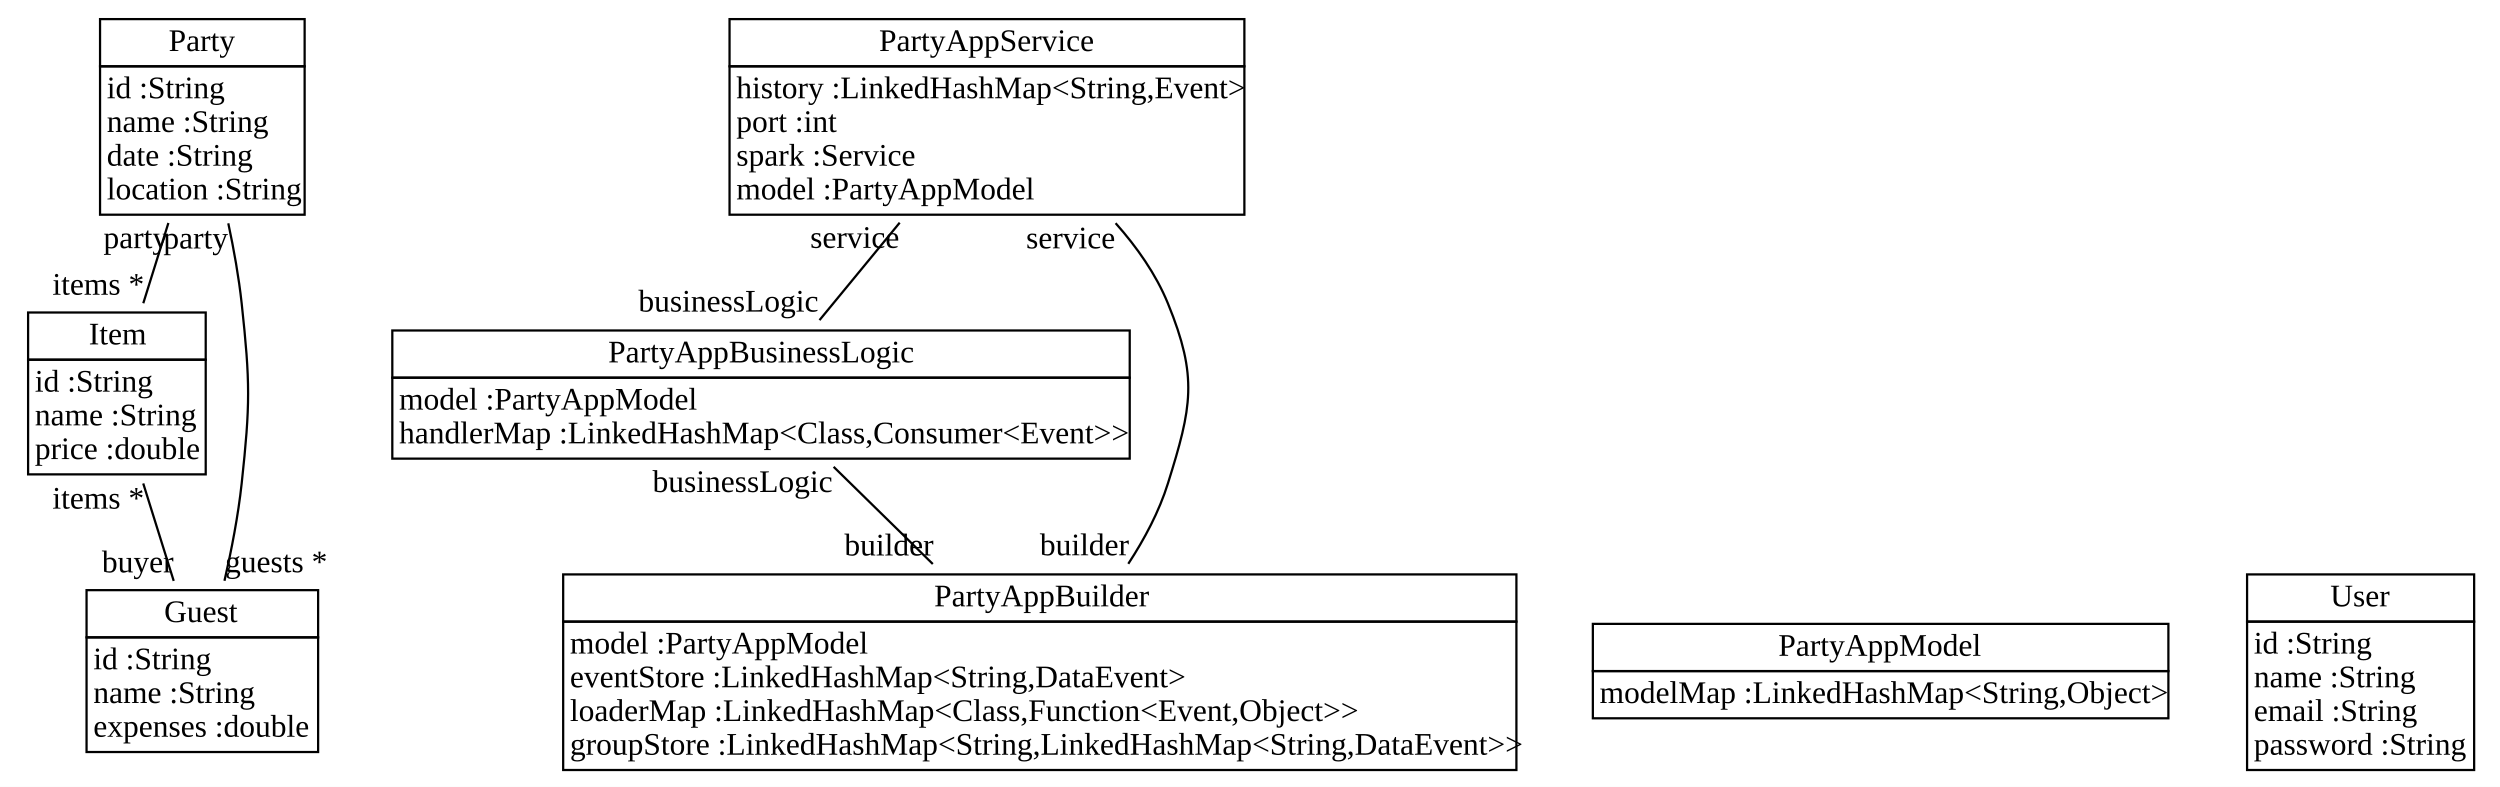
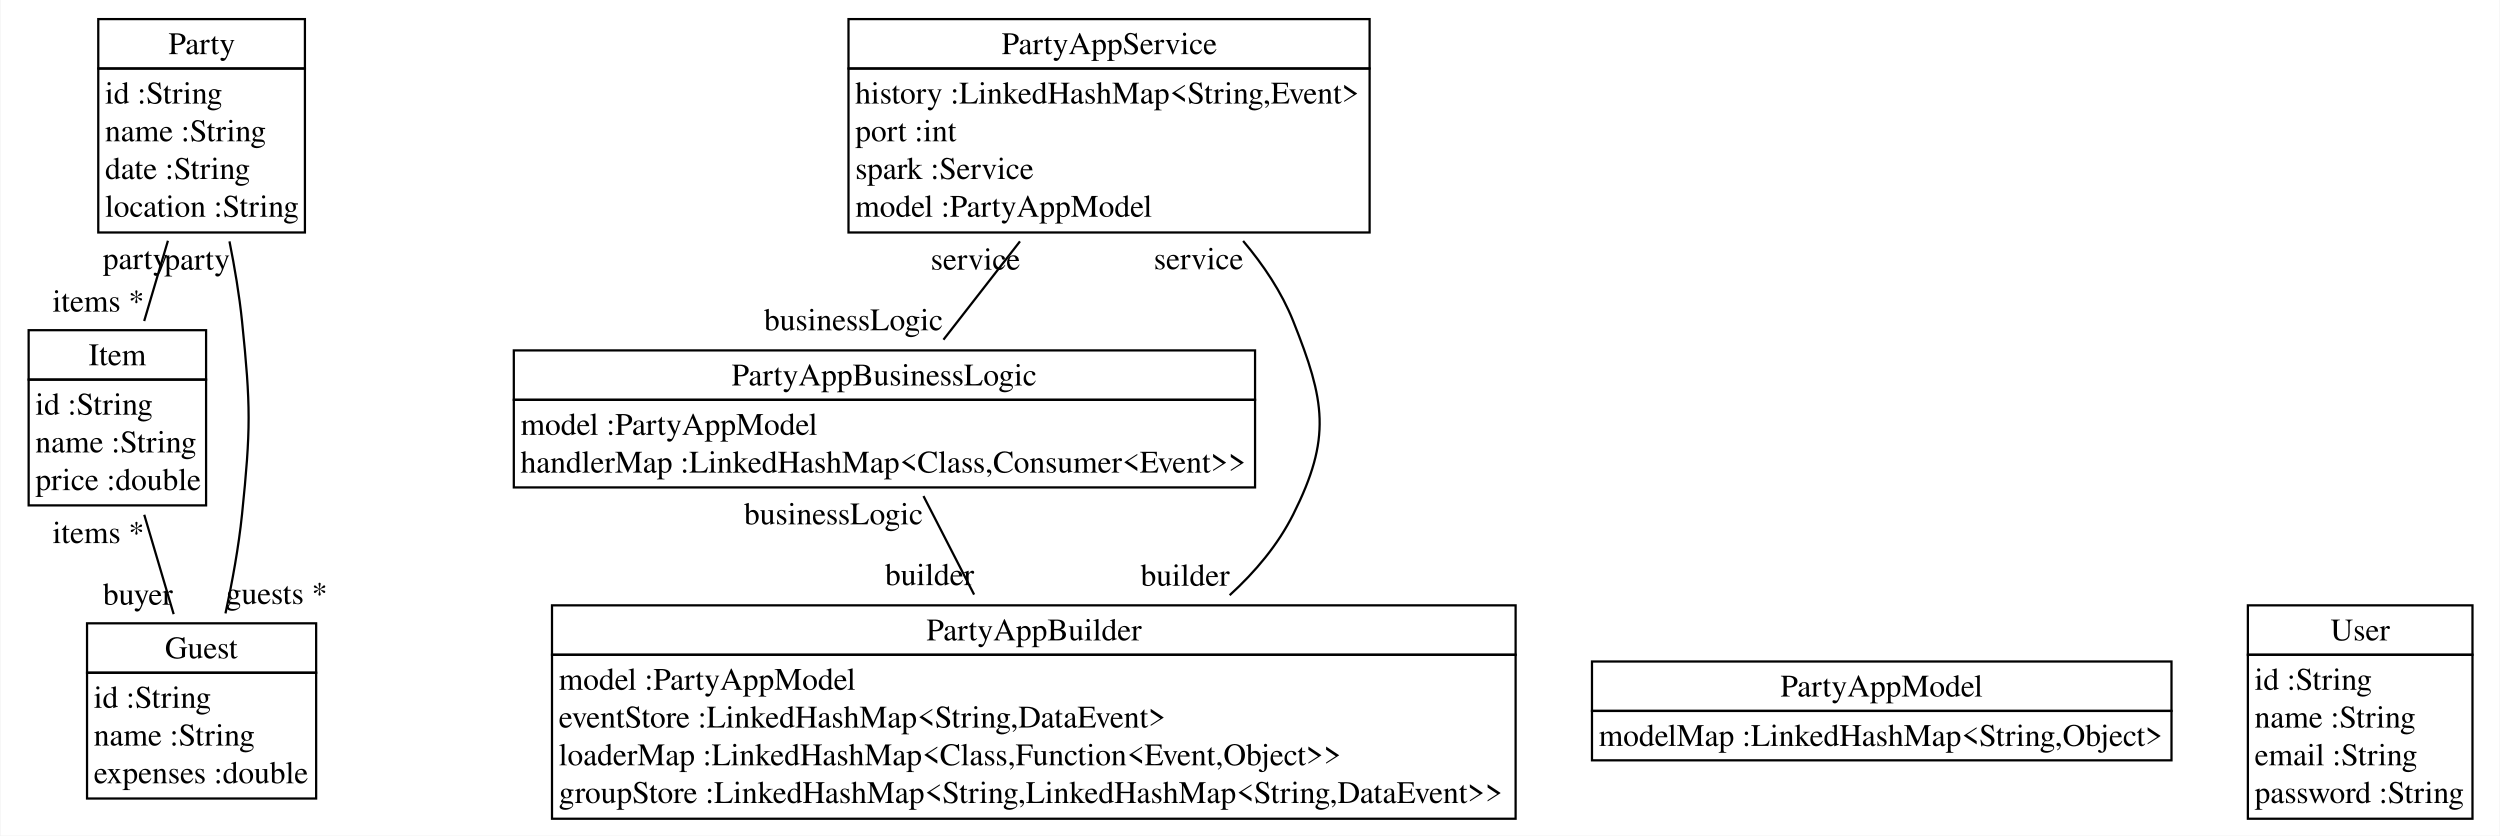
- <svg xmlns="http://www.w3.org/2000/svg" width="1112px" height="350px" viewBox="0.00 0.00 1112.00 350.00">
-   <g id="graph0" class="graph" transform="scale(1.0 1.0) rotate(0) translate(4 346)">
-     <polygon fill="white" stroke="none" points="-4,4 -4,-346 1108,-346 1108,4 -4,4" />
+ <svg xmlns="http://www.w3.org/2000/svg" width="1113px" height="372px" viewBox="0.00 0.00 1112.50 372.00">
+   <g id="graph0" class="graph" transform="scale(1.0 1.0) rotate(0) translate(4 368)">
+     <polygon fill="white" stroke="transparent" points="-4,4 -4,-368 1108.5,-368 1108.5,4 -4,4" />
    <g id="node1" class="node">
-       <polygon fill="none" stroke="black" points="34.5,-62.5 34.5,-83.5 137.5,-83.5 137.5,-62.5 34.5,-62.5" />
-       <text text-anchor="start" x="69" y="-69.3" font-family="Times New Roman,serif" font-size="14.00">Guest</text>
-       <polygon fill="none" stroke="black" points="34.5,-11.5 34.5,-62.5 137.5,-62.5 137.5,-11.5 34.5,-11.5" />
-       <text text-anchor="start" x="37.5" y="-48.3" font-family="Times New Roman,serif" font-size="14.00">id :String</text>
-       <text text-anchor="start" x="37.5" y="-33.3" font-family="Times New Roman,serif" font-size="14.00">name :String</text>
-       <text text-anchor="start" x="37.5" y="-18.3" font-family="Times New Roman,serif" font-size="14.00">expenses :double</text>
+       <polygon fill="none" stroke="black" points="34.5,-68.5 34.5,-90.5 136.5,-90.5 136.5,-68.5 34.5,-68.5" />
+       <text text-anchor="start" x="69.17" y="-74.9" font-family="Times,serif" font-size="14.00">Guest</text>
+       <polygon fill="none" stroke="black" points="34.5,-12.5 34.5,-68.5 136.5,-68.5 136.5,-12.5 34.5,-12.5" />
+       <text text-anchor="start" x="37.5" y="-52.9" font-family="Times,serif" font-size="14.00">id :String</text>
+       <text text-anchor="start" x="37.5" y="-36.1" font-family="Times,serif" font-size="14.00">name :String</text>
+       <text text-anchor="start" x="37.5" y="-19.3" font-family="Times,serif" font-size="14.00">expenses :double</text>
    </g>
    <g id="node2" class="node">
-       <polygon fill="none" stroke="black" points="8.5,-186 8.5,-207 87.5,-207 87.5,-186 8.5,-186" />
-       <text text-anchor="start" x="35.5" y="-192.8" font-family="Times New Roman,serif" font-size="14.00">Item</text>
-       <polygon fill="none" stroke="black" points="8.5,-135 8.5,-186 87.5,-186 87.5,-135 8.5,-135" />
-       <text text-anchor="start" x="11.5" y="-171.8" font-family="Times New Roman,serif" font-size="14.00">id :String</text>
-       <text text-anchor="start" x="11.5" y="-156.8" font-family="Times New Roman,serif" font-size="14.00">name :String</text>
-       <text text-anchor="start" x="11.5" y="-141.8" font-family="Times New Roman,serif" font-size="14.00">price :double</text>
+       <polygon fill="none" stroke="black" points="8.5,-199 8.5,-221 87.5,-221 87.5,-199 8.5,-199" />
+       <text text-anchor="start" x="35.17" y="-205.4" font-family="Times,serif" font-size="14.00">Item</text>
+       <polygon fill="none" stroke="black" points="8.5,-143 8.5,-199 87.5,-199 87.5,-143 8.5,-143" />
+       <text text-anchor="start" x="11.5" y="-183.4" font-family="Times,serif" font-size="14.00">id :String</text>
+       <text text-anchor="start" x="11.5" y="-166.6" font-family="Times,serif" font-size="14.00">name :String</text>
+       <text text-anchor="start" x="11.5" y="-149.8" font-family="Times,serif" font-size="14.00">price :double</text>
    </g>
    <g id="edge4" class="edge">
-       <path fill="none" stroke="black" d="M73.267,-87.612C68.928,-101.486 64.047,-117.093 59.71,-130.961" />
-       <text text-anchor="middle" x="39.71" y="-119.761" font-family="Times New Roman,serif" font-size="14.00">items *</text>
-       <text text-anchor="middle" x="57.267" y="-91.412" font-family="Times New Roman,serif" font-size="14.00">buyer</text>
+       <path fill="none" stroke="black" d="M73.06,-94.58C68.86,-108.78 64.17,-124.62 59.97,-138.83" />
+       <text text-anchor="middle" x="39.56" y="-126.23" font-family="Times,serif" font-size="14.00">items *</text>
+       <text text-anchor="middle" x="57.12" y="-98.78" font-family="Times,serif" font-size="14.00">buyer</text>
    </g>
    <g id="node3" class="node">
-       <polygon fill="none" stroke="black" points="40.5,-316.5 40.5,-337.5 131.5,-337.5 131.5,-316.5 40.5,-316.5" />
-       <text text-anchor="start" x="71" y="-323.3" font-family="Times New Roman,serif" font-size="14.00">Party</text>
-       <polygon fill="none" stroke="black" points="40.5,-250.5 40.5,-316.5 131.5,-316.5 131.5,-250.5 40.5,-250.5" />
-       <text text-anchor="start" x="43.5" y="-302.3" font-family="Times New Roman,serif" font-size="14.00">id :String</text>
-       <text text-anchor="start" x="43.5" y="-287.3" font-family="Times New Roman,serif" font-size="14.00">name :String</text>
-       <text text-anchor="start" x="43.5" y="-272.3" font-family="Times New Roman,serif" font-size="14.00">date :String</text>
-       <text text-anchor="start" x="43.5" y="-257.3" font-family="Times New Roman,serif" font-size="14.00">location :String</text>
+       <polygon fill="none" stroke="black" points="39.5,-337.5 39.5,-359.5 131.5,-359.5 131.5,-337.5 39.5,-337.5" />
+       <text text-anchor="start" x="70.73" y="-343.9" font-family="Times,serif" font-size="14.00">Party</text>
+       <polygon fill="none" stroke="black" points="39.5,-264.5 39.5,-337.5 131.5,-337.5 131.5,-264.5 39.5,-264.5" />
+       <text text-anchor="start" x="42.5" y="-321.9" font-family="Times,serif" font-size="14.00">id :String</text>
+       <text text-anchor="start" x="42.5" y="-305.1" font-family="Times,serif" font-size="14.00">name :String</text>
+       <text text-anchor="start" x="42.5" y="-288.3" font-family="Times,serif" font-size="14.00">date :String</text>
+       <text text-anchor="start" x="42.5" y="-271.5" font-family="Times,serif" font-size="14.00">location :String</text>
    </g>
    <g id="edge5" class="edge">
-       <path fill="none" stroke="black" d="M95.846,-87.663C98.961,-101.278 101.96,-116.716 103.5,-131 107.312,-166.351 107.312,-175.649 103.5,-211 102.243,-222.66 100.013,-235.09 97.543,-246.668" />
-       <text text-anchor="middle" x="83.043" y="-235.468" font-family="Times New Roman,serif" font-size="14.00">party</text>
-       <text text-anchor="middle" x="118.846" y="-91.463" font-family="Times New Roman,serif" font-size="14.00">guests *</text>
+       <path fill="none" stroke="black" d="M96.13,-94.91C99.14,-108.86 102.01,-124.5 103.5,-139 107.41,-177.02 107.41,-186.98 103.5,-225 102.31,-236.6 100.23,-248.93 97.91,-260.54" />
+       <text text-anchor="middle" x="83.53" y="-247.94" font-family="Times,serif" font-size="14.00">party</text>
+       <text text-anchor="middle" x="118.88" y="-99.11" font-family="Times,serif" font-size="14.00">guests *</text>
    </g>
    <g id="edge6" class="edge">
-       <path fill="none" stroke="black" d="M59.733,-211.112C63.291,-222.489 67.213,-235.031 70.902,-246.824" />
-       <text text-anchor="middle" x="56.402" y="-235.624" font-family="Times New Roman,serif" font-size="14.00">party</text>
-       <text text-anchor="middle" x="39.733" y="-214.912" font-family="Times New Roman,serif" font-size="14.00">items *</text>
+       <path fill="none" stroke="black" d="M59.94,-225.08C63.32,-236.49 67.01,-248.98 70.51,-260.82" />
+       <text text-anchor="middle" x="56.13" y="-248.22" font-family="Times,serif" font-size="14.00">party</text>
+       <text text-anchor="middle" x="39.53" y="-229.28" font-family="Times,serif" font-size="14.00">items *</text>
    </g>
    <g id="node4" class="node">
-       <polygon fill="none" stroke="black" points="246.5,-69.5 246.5,-90.5 670.5,-90.5 670.5,-69.5 246.5,-69.5" />
-       <text text-anchor="start" x="411.5" y="-76.3" font-family="Times New Roman,serif" font-size="14.00">PartyAppBuilder</text>
-       <polygon fill="none" stroke="black" points="246.5,-3.5 246.5,-69.5 670.5,-69.5 670.5,-3.5 246.5,-3.5" />
-       <text text-anchor="start" x="249.5" y="-55.3" font-family="Times New Roman,serif" font-size="14.00">model :PartyAppModel</text>
-       <text text-anchor="start" x="249.5" y="-40.3" font-family="Times New Roman,serif" font-size="14.00">eventStore :LinkedHashMap&lt;String,DataEvent&gt;</text>
-       <text text-anchor="start" x="249.5" y="-25.3" font-family="Times New Roman,serif" font-size="14.00">loaderMap :LinkedHashMap&lt;Class,Function&lt;Event,Object&gt;&gt;</text>
-       <text text-anchor="start" x="249.5" y="-10.3" font-family="Times New Roman,serif" font-size="14.00">groupStore :LinkedHashMap&lt;String,LinkedHashMap&lt;String,DataEvent&gt;&gt;</text>
+       <polygon fill="none" stroke="black" points="241.5,-76.5 241.5,-98.5 670.5,-98.5 670.5,-76.5 241.5,-76.5" />
+       <text text-anchor="start" x="408.18" y="-82.9" font-family="Times,serif" font-size="14.00">PartyAppBuilder</text>
+       <polygon fill="none" stroke="black" points="241.5,-3.5 241.5,-76.5 670.5,-76.5 670.5,-3.5 241.5,-3.5" />
+       <text text-anchor="start" x="244.5" y="-60.9" font-family="Times,serif" font-size="14.00">model :PartyAppModel</text>
+       <text text-anchor="start" x="244.5" y="-44.1" font-family="Times,serif" font-size="14.00">eventStore :LinkedHashMap&lt;String,DataEvent&gt;</text>
+       <text text-anchor="start" x="244.5" y="-27.3" font-family="Times,serif" font-size="14.00">loaderMap :LinkedHashMap&lt;Class,Function&lt;Event,Object&gt;&gt;</text>
+       <text text-anchor="start" x="244.5" y="-10.5" font-family="Times,serif" font-size="14.00">groupStore :LinkedHashMap&lt;String,LinkedHashMap&lt;String,DataEvent&gt;&gt;</text>
    </g>
    <g id="node5" class="node">
-       <polygon fill="none" stroke="black" points="170.5,-178 170.5,-199 498.5,-199 498.5,-178 170.5,-178" />
-       <text text-anchor="start" x="266.5" y="-184.8" font-family="Times New Roman,serif" font-size="14.00">PartyAppBusinessLogic</text>
-       <polygon fill="none" stroke="black" points="170.5,-142 170.5,-178 498.5,-178 498.5,-142 170.5,-142" />
-       <text text-anchor="start" x="173.5" y="-163.8" font-family="Times New Roman,serif" font-size="14.00">model :PartyAppModel</text>
-       <text text-anchor="start" x="173.5" y="-148.8" font-family="Times New Roman,serif" font-size="14.00">handlerMap :LinkedHashMap&lt;Class,Consumer&lt;Event&gt;&gt;</text>
+       <polygon fill="none" stroke="black" points="224.5,-190 224.5,-212 554.5,-212 554.5,-190 224.5,-190" />
+       <text text-anchor="start" x="321.46" y="-196.4" font-family="Times,serif" font-size="14.00">PartyAppBusinessLogic</text>
+       <polygon fill="none" stroke="black" points="224.5,-151 224.5,-190 554.5,-190 554.5,-151 224.5,-151" />
+       <text text-anchor="start" x="227.5" y="-174.4" font-family="Times,serif" font-size="14.00">model :PartyAppModel</text>
+       <text text-anchor="start" x="227.5" y="-157.6" font-family="Times,serif" font-size="14.00">handlerMap :LinkedHashMap&lt;Class,Consumer&lt;Event&gt;&gt;</text>
    </g>
    <g id="edge1" class="edge">
-       <path fill="none" stroke="black" d="M410.913,-95.128C396.161,-109.583 380.256,-125.167 366.796,-138.355" />
-       <text text-anchor="middle" x="326.296" y="-127.155" font-family="Times New Roman,serif" font-size="14.00">businessLogic</text>
-       <text text-anchor="middle" x="391.413" y="-98.928" font-family="Times New Roman,serif" font-size="14.00">builder</text>
+       <path fill="none" stroke="black" d="M429.42,-103.29C421.85,-118.02 413.77,-133.74 406.88,-147.16" />
+       <text text-anchor="middle" x="366.83" y="-134.56" font-family="Times,serif" font-size="14.00">businessLogic</text>
+       <text text-anchor="middle" x="409.59" y="-107.49" font-family="Times,serif" font-size="14.00">builder</text>
    </g>
    <g id="node7" class="node">
-       <polygon fill="none" stroke="black" points="320.5,-316.5 320.5,-337.5 549.5,-337.5 549.5,-316.5 320.5,-316.5" />
-       <text text-anchor="start" x="387" y="-323.3" font-family="Times New Roman,serif" font-size="14.00">PartyAppService</text>
-       <polygon fill="none" stroke="black" points="320.5,-250.5 320.5,-316.5 549.5,-316.5 549.5,-250.5 320.5,-250.5" />
-       <text text-anchor="start" x="323.5" y="-302.3" font-family="Times New Roman,serif" font-size="14.00">history :LinkedHashMap&lt;String,Event&gt;</text>
-       <text text-anchor="start" x="323.5" y="-287.3" font-family="Times New Roman,serif" font-size="14.00">port :int</text>
-       <text text-anchor="start" x="323.5" y="-272.3" font-family="Times New Roman,serif" font-size="14.00">spark :Service</text>
-       <text text-anchor="start" x="323.5" y="-257.3" font-family="Times New Roman,serif" font-size="14.00">model :PartyAppModel</text>
+       <polygon fill="none" stroke="black" points="373.5,-337.5 373.5,-359.5 605.5,-359.5 605.5,-337.5 373.5,-337.5" />
+       <text text-anchor="start" x="441.68" y="-343.9" font-family="Times,serif" font-size="14.00">PartyAppService</text>
+       <polygon fill="none" stroke="black" points="373.5,-264.5 373.5,-337.5 605.5,-337.5 605.5,-264.5 373.5,-264.5" />
+       <text text-anchor="start" x="376.5" y="-321.9" font-family="Times,serif" font-size="14.00">history :LinkedHashMap&lt;String,Event&gt;</text>
+       <text text-anchor="start" x="376.5" y="-305.1" font-family="Times,serif" font-size="14.00">port :int</text>
+       <text text-anchor="start" x="376.5" y="-288.3" font-family="Times,serif" font-size="14.00">spark :Service</text>
+       <text text-anchor="start" x="376.5" y="-271.5" font-family="Times,serif" font-size="14.00">model :PartyAppModel</text>
    </g>
    <g id="edge2" class="edge">
-       <path fill="none" stroke="black" d="M497.86,-95.213C505.111,-106.293 511.613,-118.535 515.5,-131 526.085,-164.943 528.956,-178.089 515.5,-211 510.183,-224.006 501.717,-236.067 492.222,-246.729" />
-       <text text-anchor="middle" x="472.222" y="-235.529" font-family="Times New Roman,serif" font-size="14.00">service</text>
-       <text text-anchor="middle" x="478.36" y="-99.013" font-family="Times New Roman,serif" font-size="14.00">builder</text>
+       <path fill="none" stroke="black" d="M543.2,-103.02C554.61,-113.42 564.68,-125.42 571.5,-139 588.64,-173.16 585.65,-189.5 571.5,-225 566.37,-237.88 558.3,-249.94 549.19,-260.73" />
+       <text text-anchor="middle" x="529.37" y="-248.13" font-family="Times,serif" font-size="14.00">service</text>
+       <text text-anchor="middle" x="523.37" y="-107.22" font-family="Times,serif" font-size="14.00">builder</text>
    </g>
    <g id="edge3" class="edge">
-       <path fill="none" stroke="black" d="M360.513,-203.606C371.392,-216.824 384.258,-232.456 396.184,-246.946" />
-       <text text-anchor="middle" x="376.184" y="-235.746" font-family="Times New Roman,serif" font-size="14.00">service</text>
-       <text text-anchor="middle" x="320.013" y="-207.406" font-family="Times New Roman,serif" font-size="14.00">businessLogic</text>
+       <path fill="none" stroke="black" d="M415.77,-216.76C426.19,-230.15 438.39,-245.83 449.84,-260.54" />
+       <text text-anchor="middle" x="430.02" y="-247.94" font-family="Times,serif" font-size="14.00">service</text>
+       <text text-anchor="middle" x="375.73" y="-220.96" font-family="Times,serif" font-size="14.00">businessLogic</text>
    </g>
    <g id="node6" class="node">
-       <polygon fill="none" stroke="black" points="704.5,-47.5 704.5,-68.5 960.5,-68.5 960.5,-47.5 704.5,-47.5" />
-       <text text-anchor="start" x="787" y="-54.3" font-family="Times New Roman,serif" font-size="14.00">PartyAppModel</text>
-       <polygon fill="none" stroke="black" points="704.5,-26.5 704.5,-47.5 960.5,-47.5 960.5,-26.5 704.5,-26.5" />
-       <text text-anchor="start" x="707.5" y="-33.3" font-family="Times New Roman,serif" font-size="14.00">modelMap :LinkedHashMap&lt;String,Object&gt;</text>
+       <polygon fill="none" stroke="black" points="704.5,-51.5 704.5,-73.5 962.5,-73.5 962.5,-51.5 704.5,-51.5" />
+       <text text-anchor="start" x="788.4" y="-57.9" font-family="Times,serif" font-size="14.00">PartyAppModel</text>
+       <polygon fill="none" stroke="black" points="704.5,-29.5 704.5,-51.5 962.5,-51.5 962.5,-29.5 704.5,-29.5" />
+       <text text-anchor="start" x="707.5" y="-35.9" font-family="Times,serif" font-size="14.00">modelMap :LinkedHashMap&lt;String,Object&gt;</text>
    </g>
    <g id="node8" class="node">
-       <polygon fill="none" stroke="black" points="995.5,-69.5 995.5,-90.5 1096.5,-90.5 1096.5,-69.5 995.5,-69.5" />
-       <text text-anchor="start" x="1032.5" y="-76.3" font-family="Times New Roman,serif" font-size="14.00">User</text>
-       <polygon fill="none" stroke="black" points="995.5,-3.5 995.5,-69.5 1096.5,-69.5 1096.5,-3.5 995.5,-3.5" />
-       <text text-anchor="start" x="998.5" y="-55.3" font-family="Times New Roman,serif" font-size="14.00">id :String</text>
-       <text text-anchor="start" x="998.5" y="-40.3" font-family="Times New Roman,serif" font-size="14.00">name :String</text>
-       <text text-anchor="start" x="998.5" y="-25.3" font-family="Times New Roman,serif" font-size="14.00">email :String</text>
-       <text text-anchor="start" x="998.5" y="-10.3" font-family="Times New Roman,serif" font-size="14.00">password :String</text>
+       <polygon fill="none" stroke="black" points="996.5,-76.5 996.5,-98.5 1096.5,-98.5 1096.5,-76.5 996.5,-76.5" />
+       <text text-anchor="start" x="1033.29" y="-82.9" font-family="Times,serif" font-size="14.00">User</text>
+       <polygon fill="none" stroke="black" points="996.5,-3.5 996.5,-76.5 1096.5,-76.5 1096.5,-3.5 996.5,-3.5" />
+       <text text-anchor="start" x="999.5" y="-60.9" font-family="Times,serif" font-size="14.00">id :String</text>
+       <text text-anchor="start" x="999.5" y="-44.1" font-family="Times,serif" font-size="14.00">name :String</text>
+       <text text-anchor="start" x="999.5" y="-27.3" font-family="Times,serif" font-size="14.00">email :String</text>
+       <text text-anchor="start" x="999.5" y="-10.5" font-family="Times,serif" font-size="14.00">password :String</text>
    </g>
  </g>
</svg>
